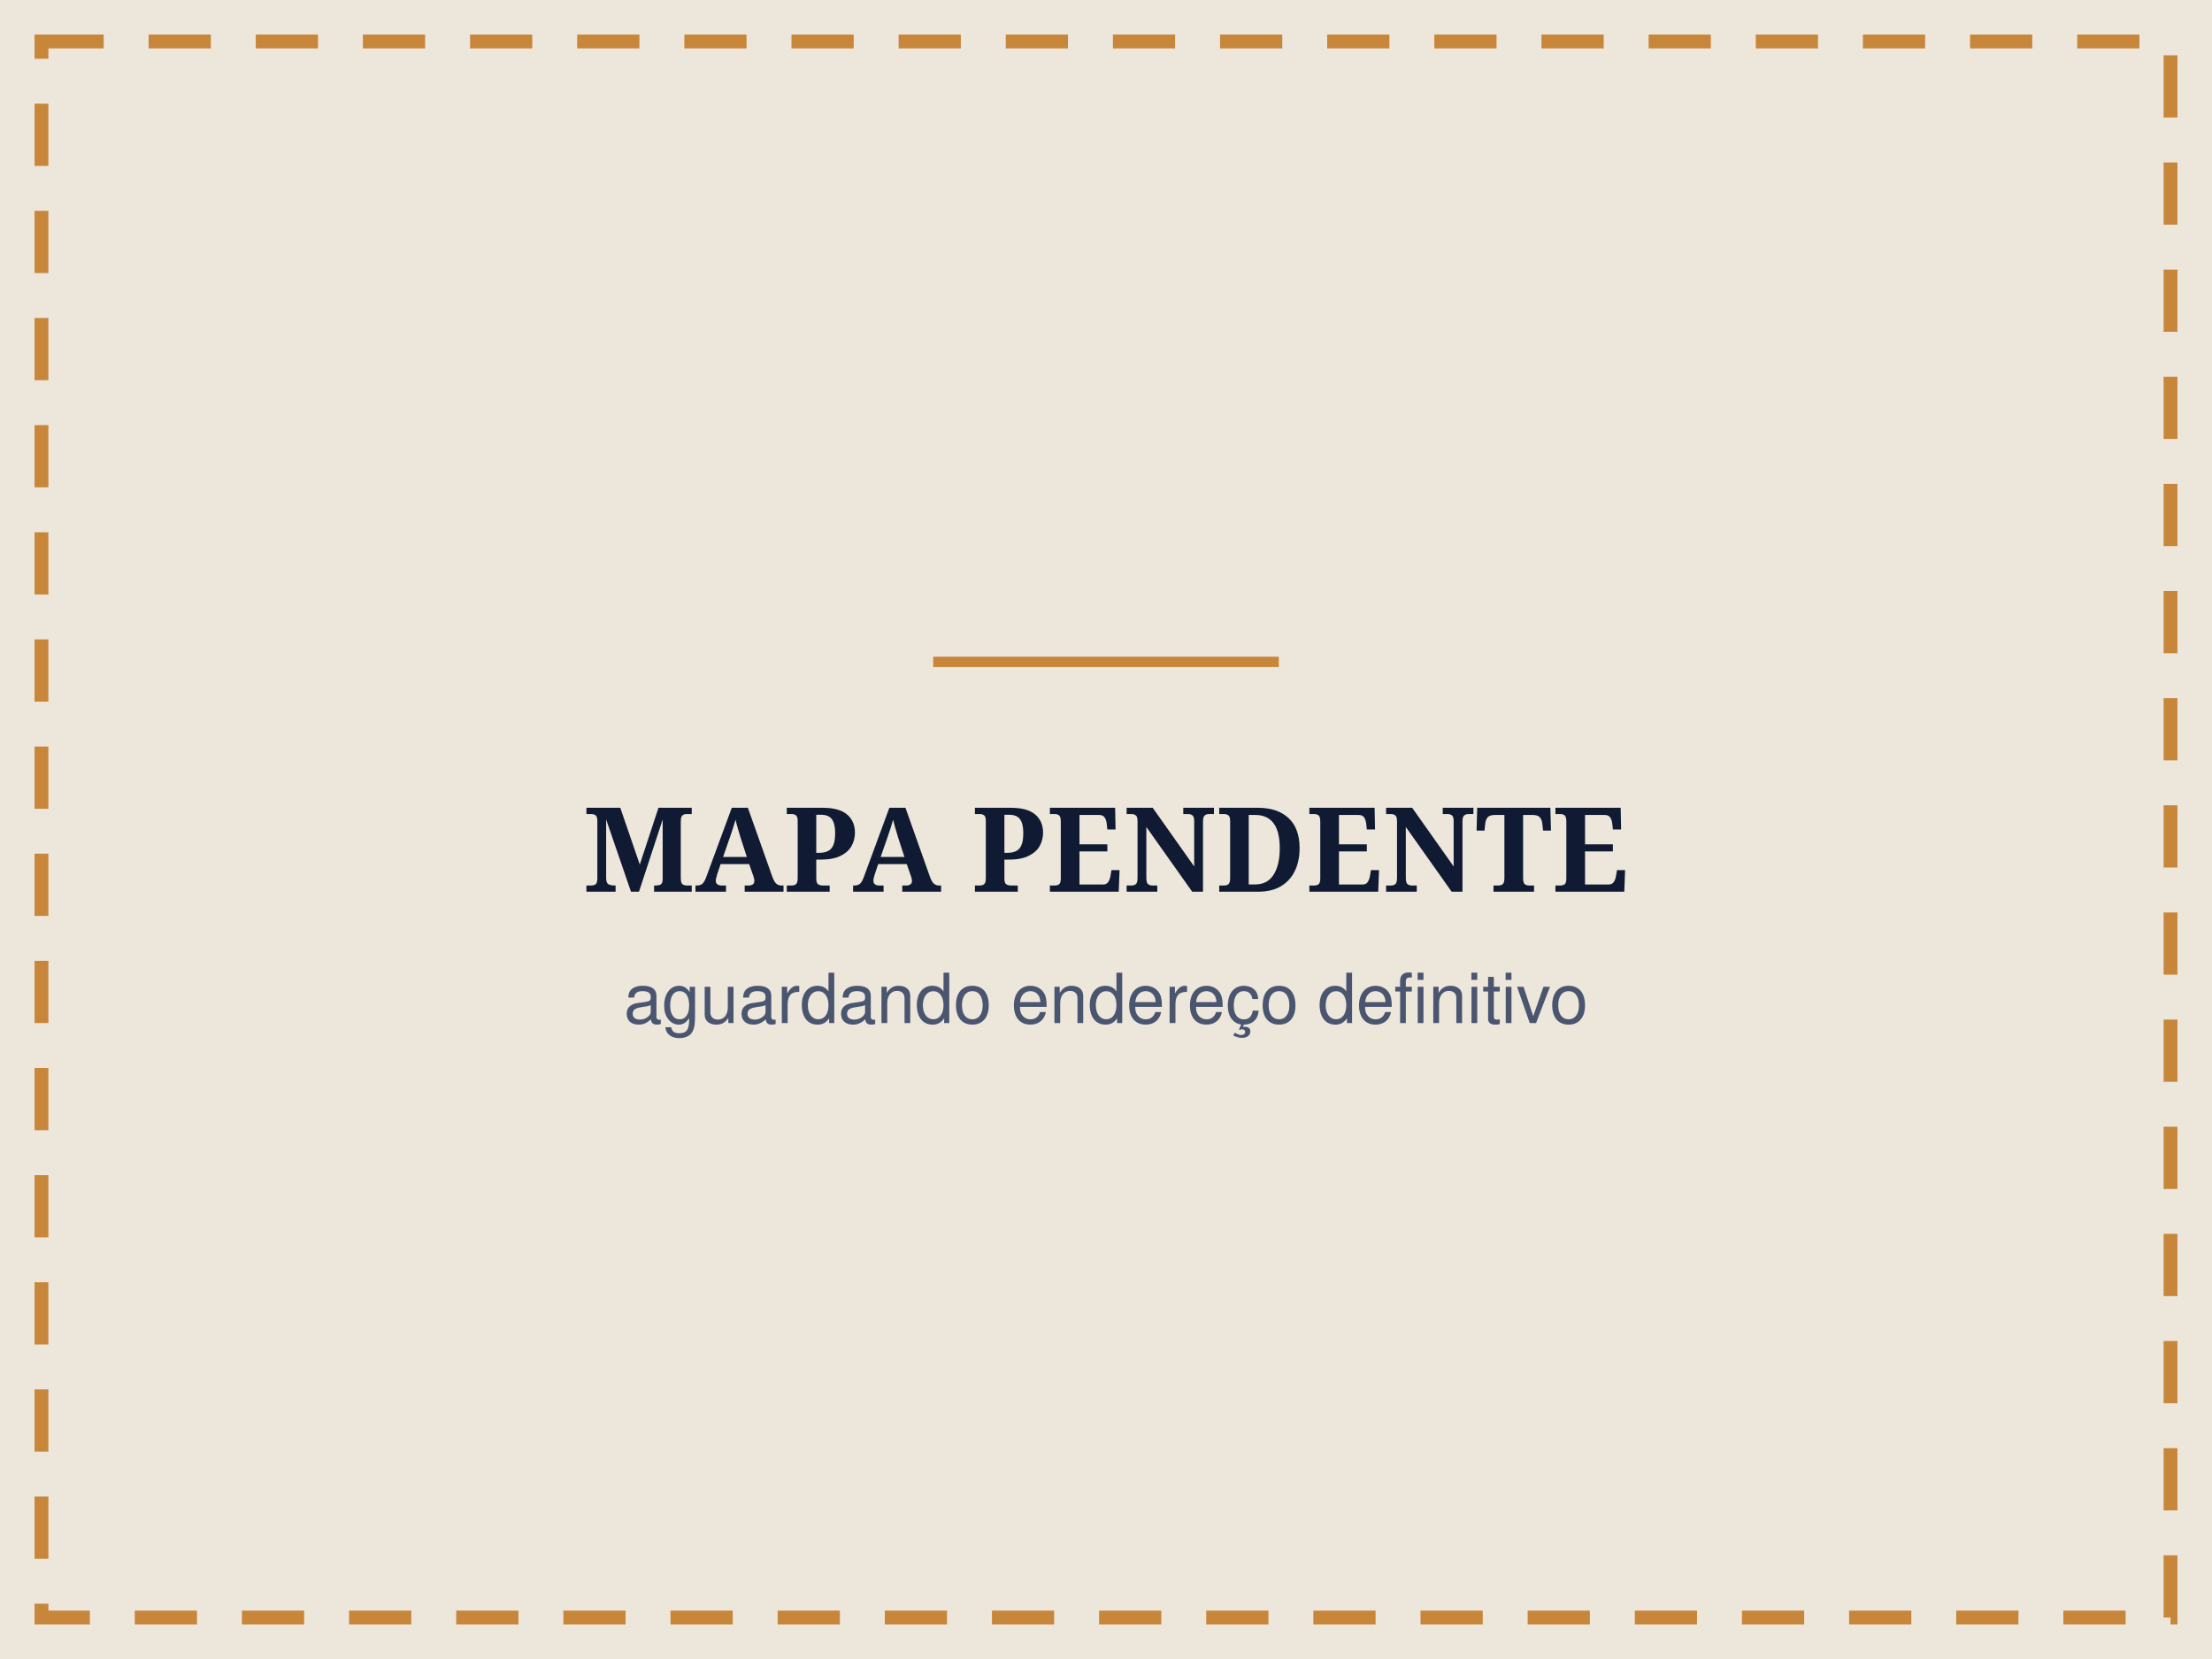
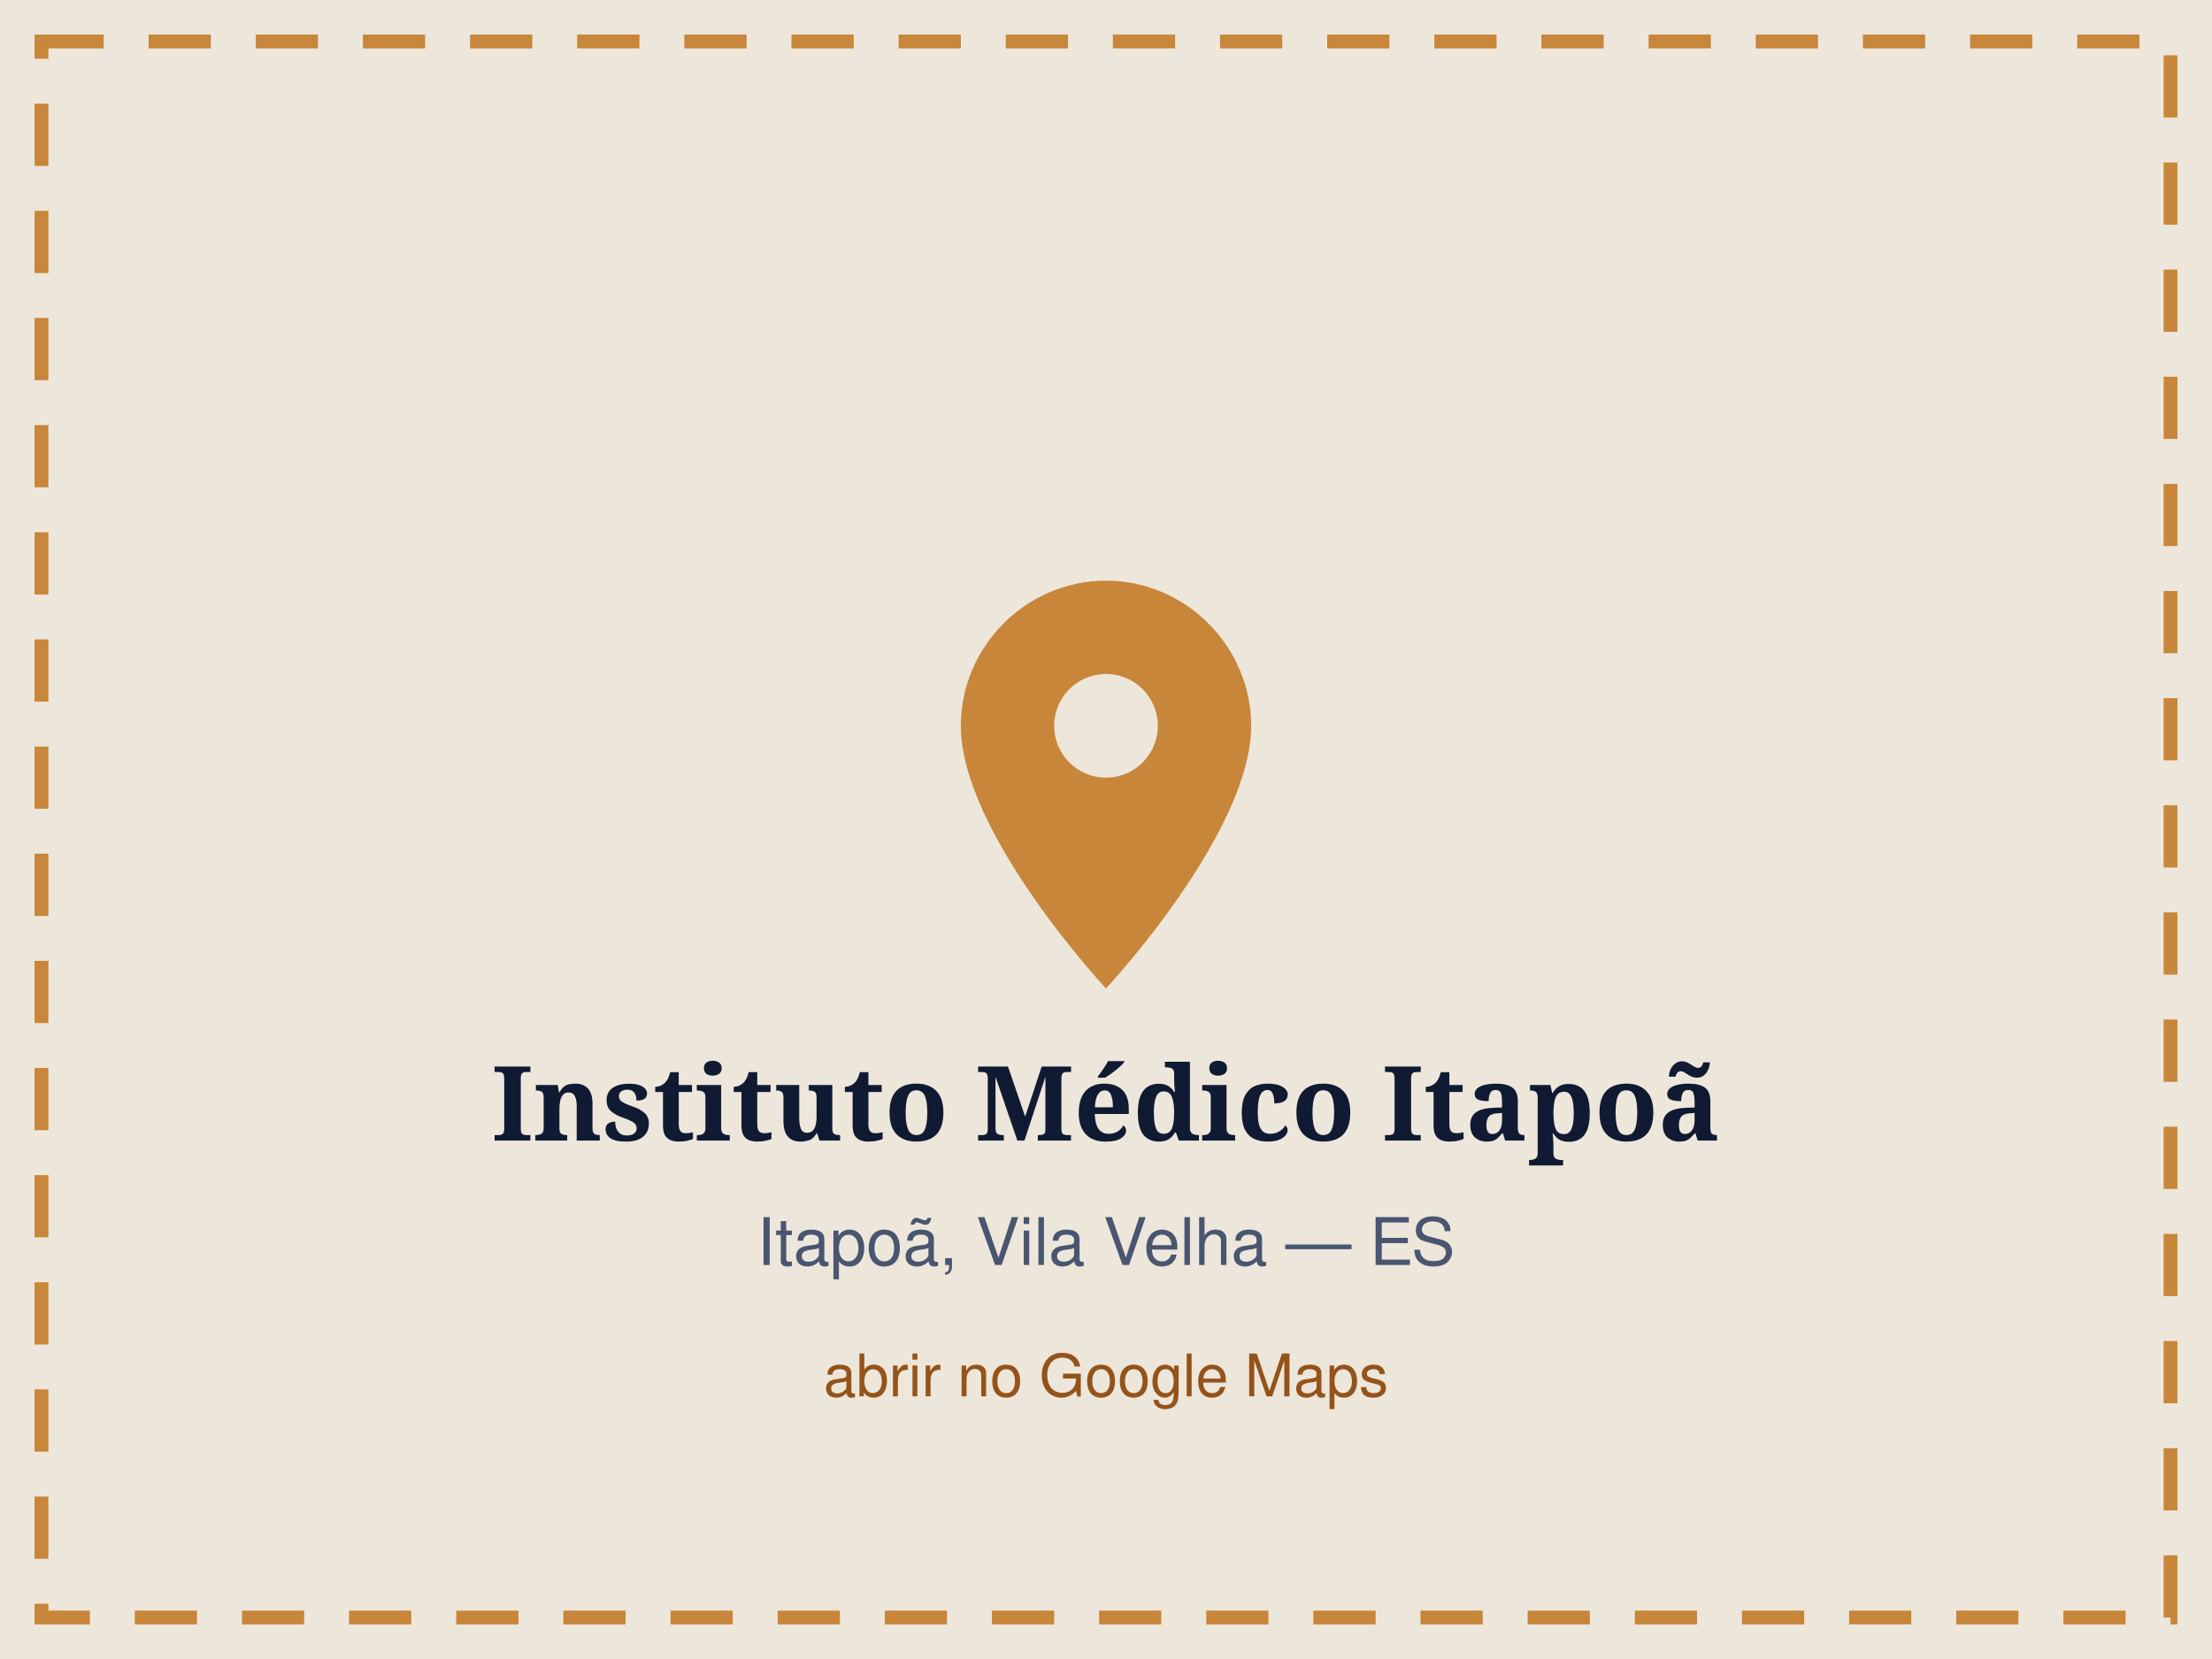
- <svg xmlns="http://www.w3.org/2000/svg" viewBox="0 0 640 480" width="640" height="480" role="img" aria-label="Mapa pendente">
+ <svg xmlns="http://www.w3.org/2000/svg" viewBox="0 0 640 480" width="640" height="480" role="img" aria-label="Abrir o mapa do Instituto Médico Itapoã no Google Maps">
  <rect width="640" height="480" fill="#EDE6DA" />
  <rect x="12" y="12" width="616" height="456" fill="none" stroke="#C8863A" stroke-width="4" stroke-dasharray="18 13" />
-   <rect x="270" y="190" width="100" height="3" fill="#C8863A" />
-   <text x="320" y="258" text-anchor="middle" font-family="Georgia, serif" font-size="34" font-weight="bold" fill="#101A33">MAPA PENDENTE</text>
-   <text x="320" y="296" text-anchor="middle" font-family="Helvetica, Arial, sans-serif" font-size="20" fill="#4A5570">aguardando endereço definitivo</text>
+   <path d="M320 168c-23 0-42 19-42 42 0 31 42 76 42 76s42-45 42-76c0-23-19-42-42-42zm0 57a15 15 0 1 1 0-30 15 15 0 0 1 0 30z" fill="#C8863A" />
+   <text x="320" y="330" text-anchor="middle" font-family="Georgia, serif" font-size="30" font-weight="bold" fill="#101A33">Instituto Médico Itapoã</text>
+   <text x="320" y="366" text-anchor="middle" font-family="Helvetica, Arial, sans-serif" font-size="19" fill="#4A5570">Itapoã, Vila Velha — ES</text>
+   <text x="320" y="404" text-anchor="middle" font-family="Helvetica, Arial, sans-serif" font-size="17" fill="#94531A">abrir no Google Maps</text>
</svg>
